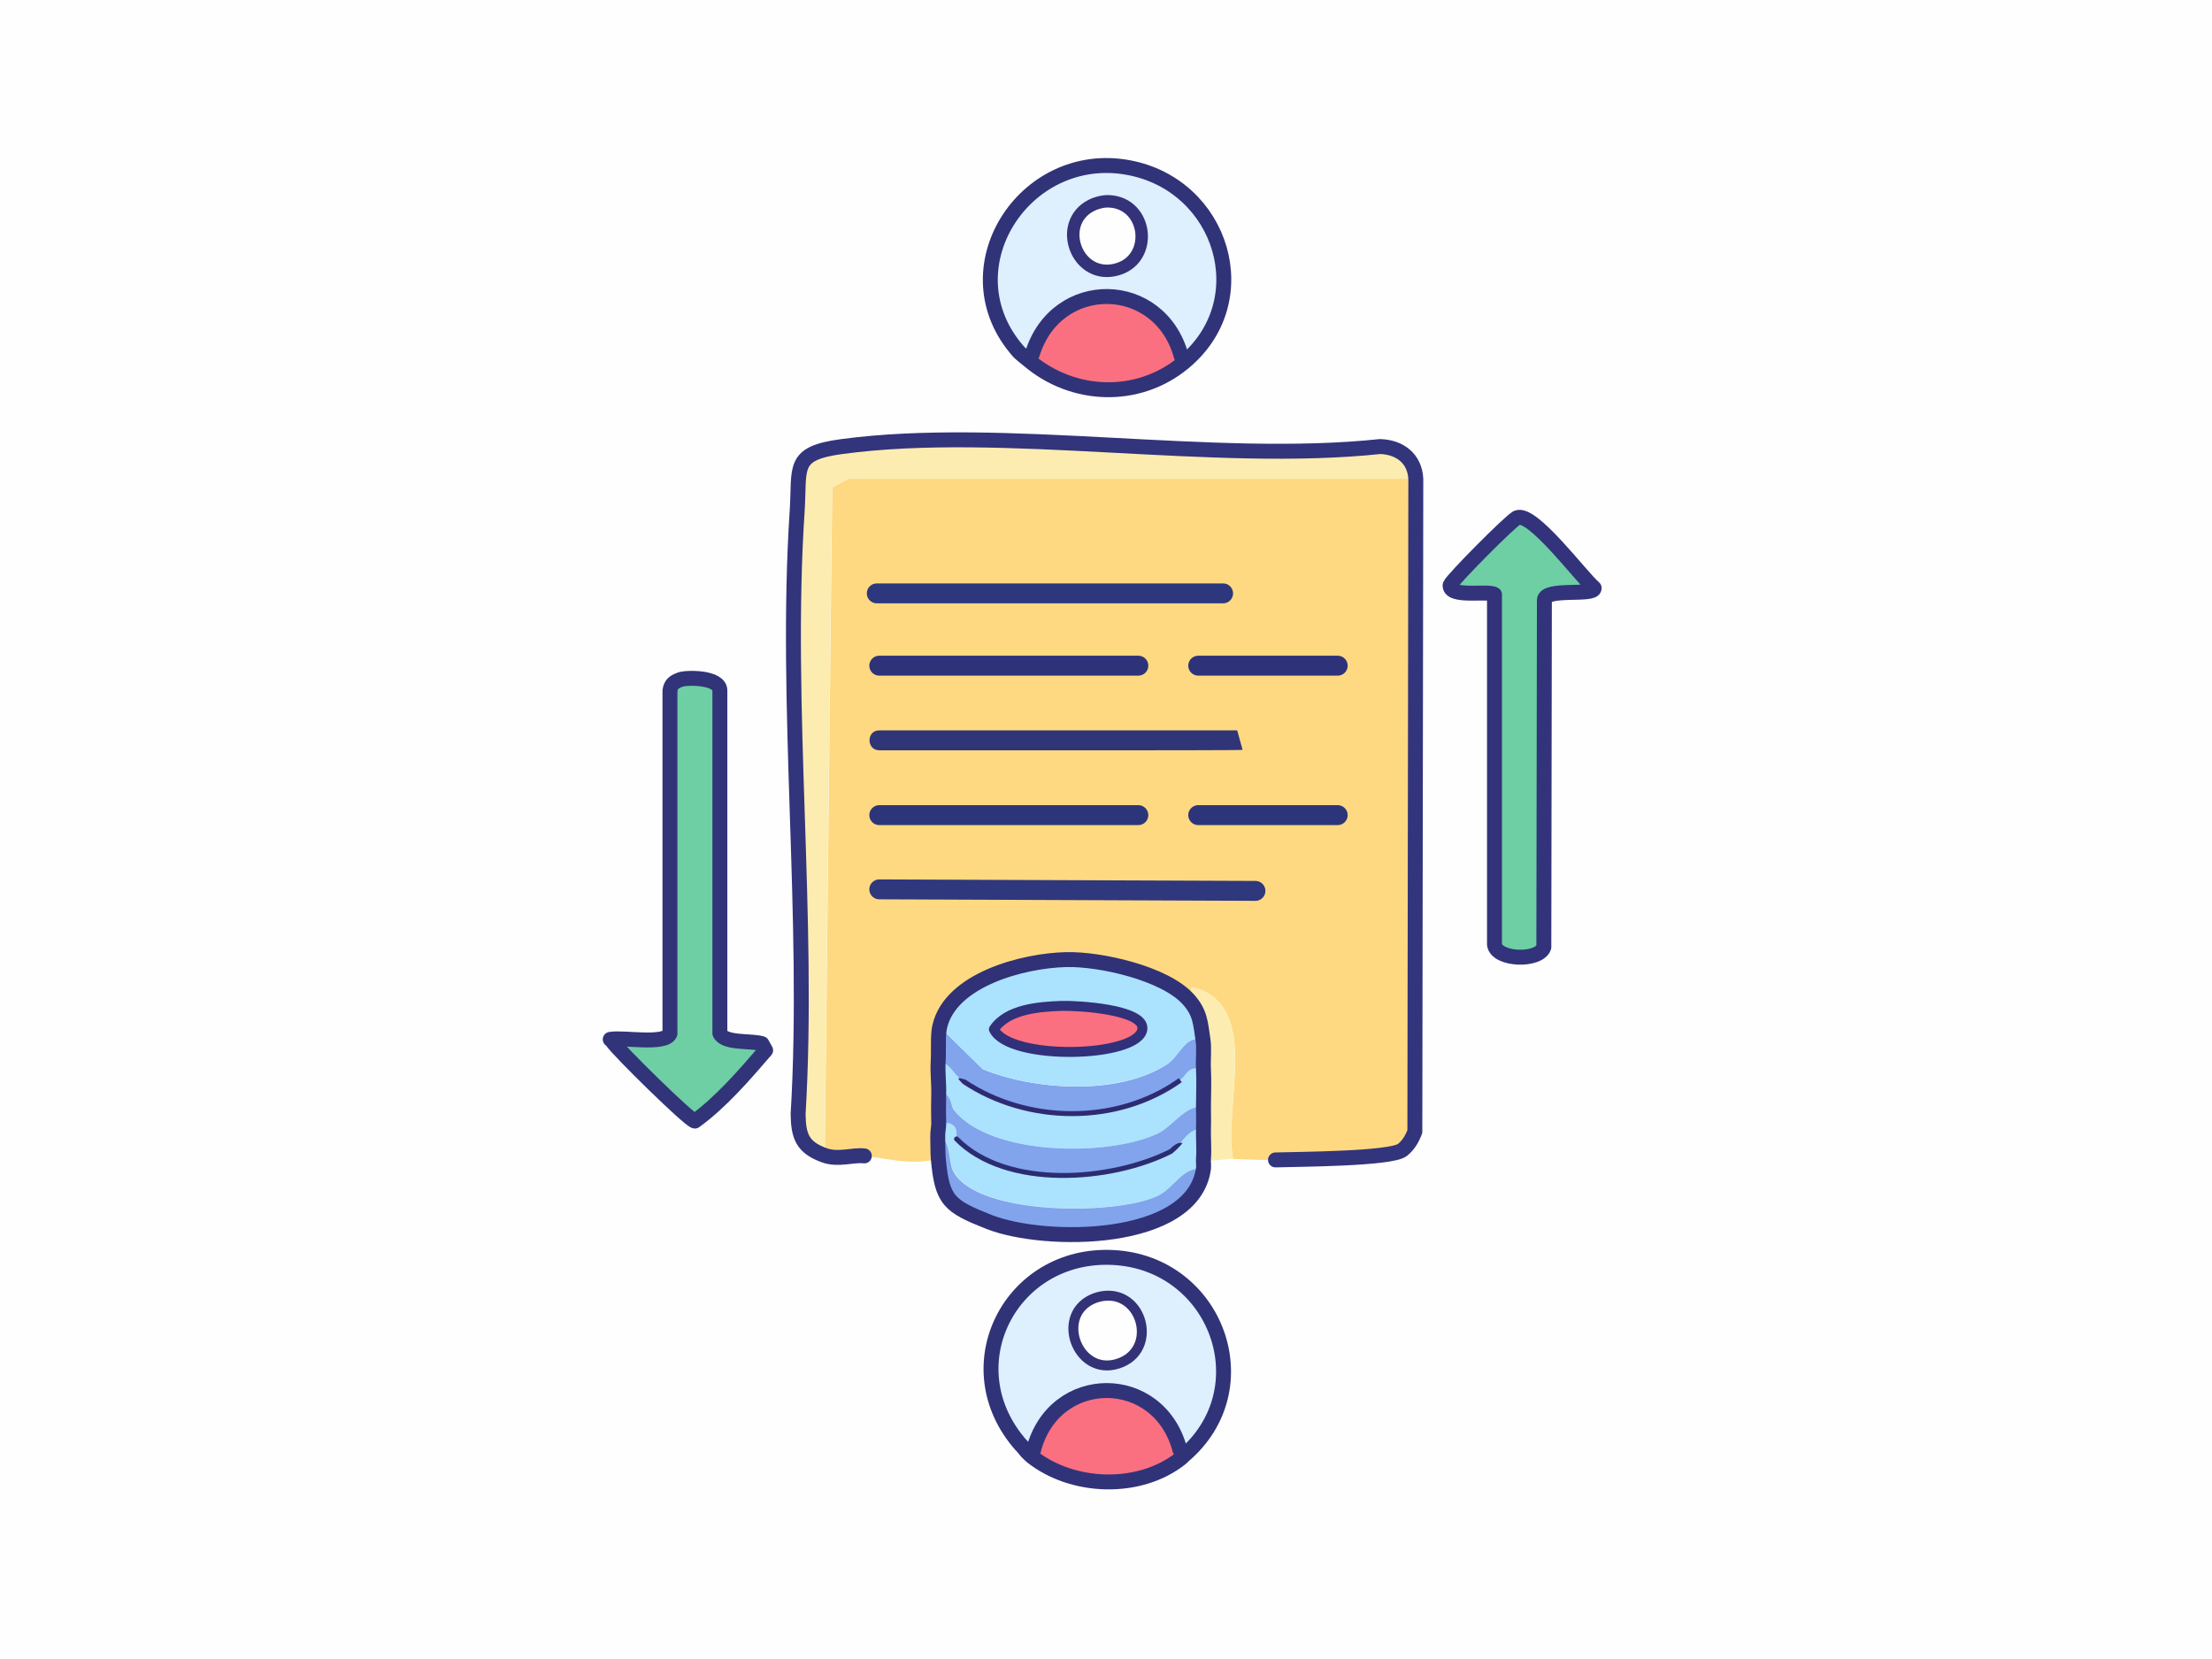
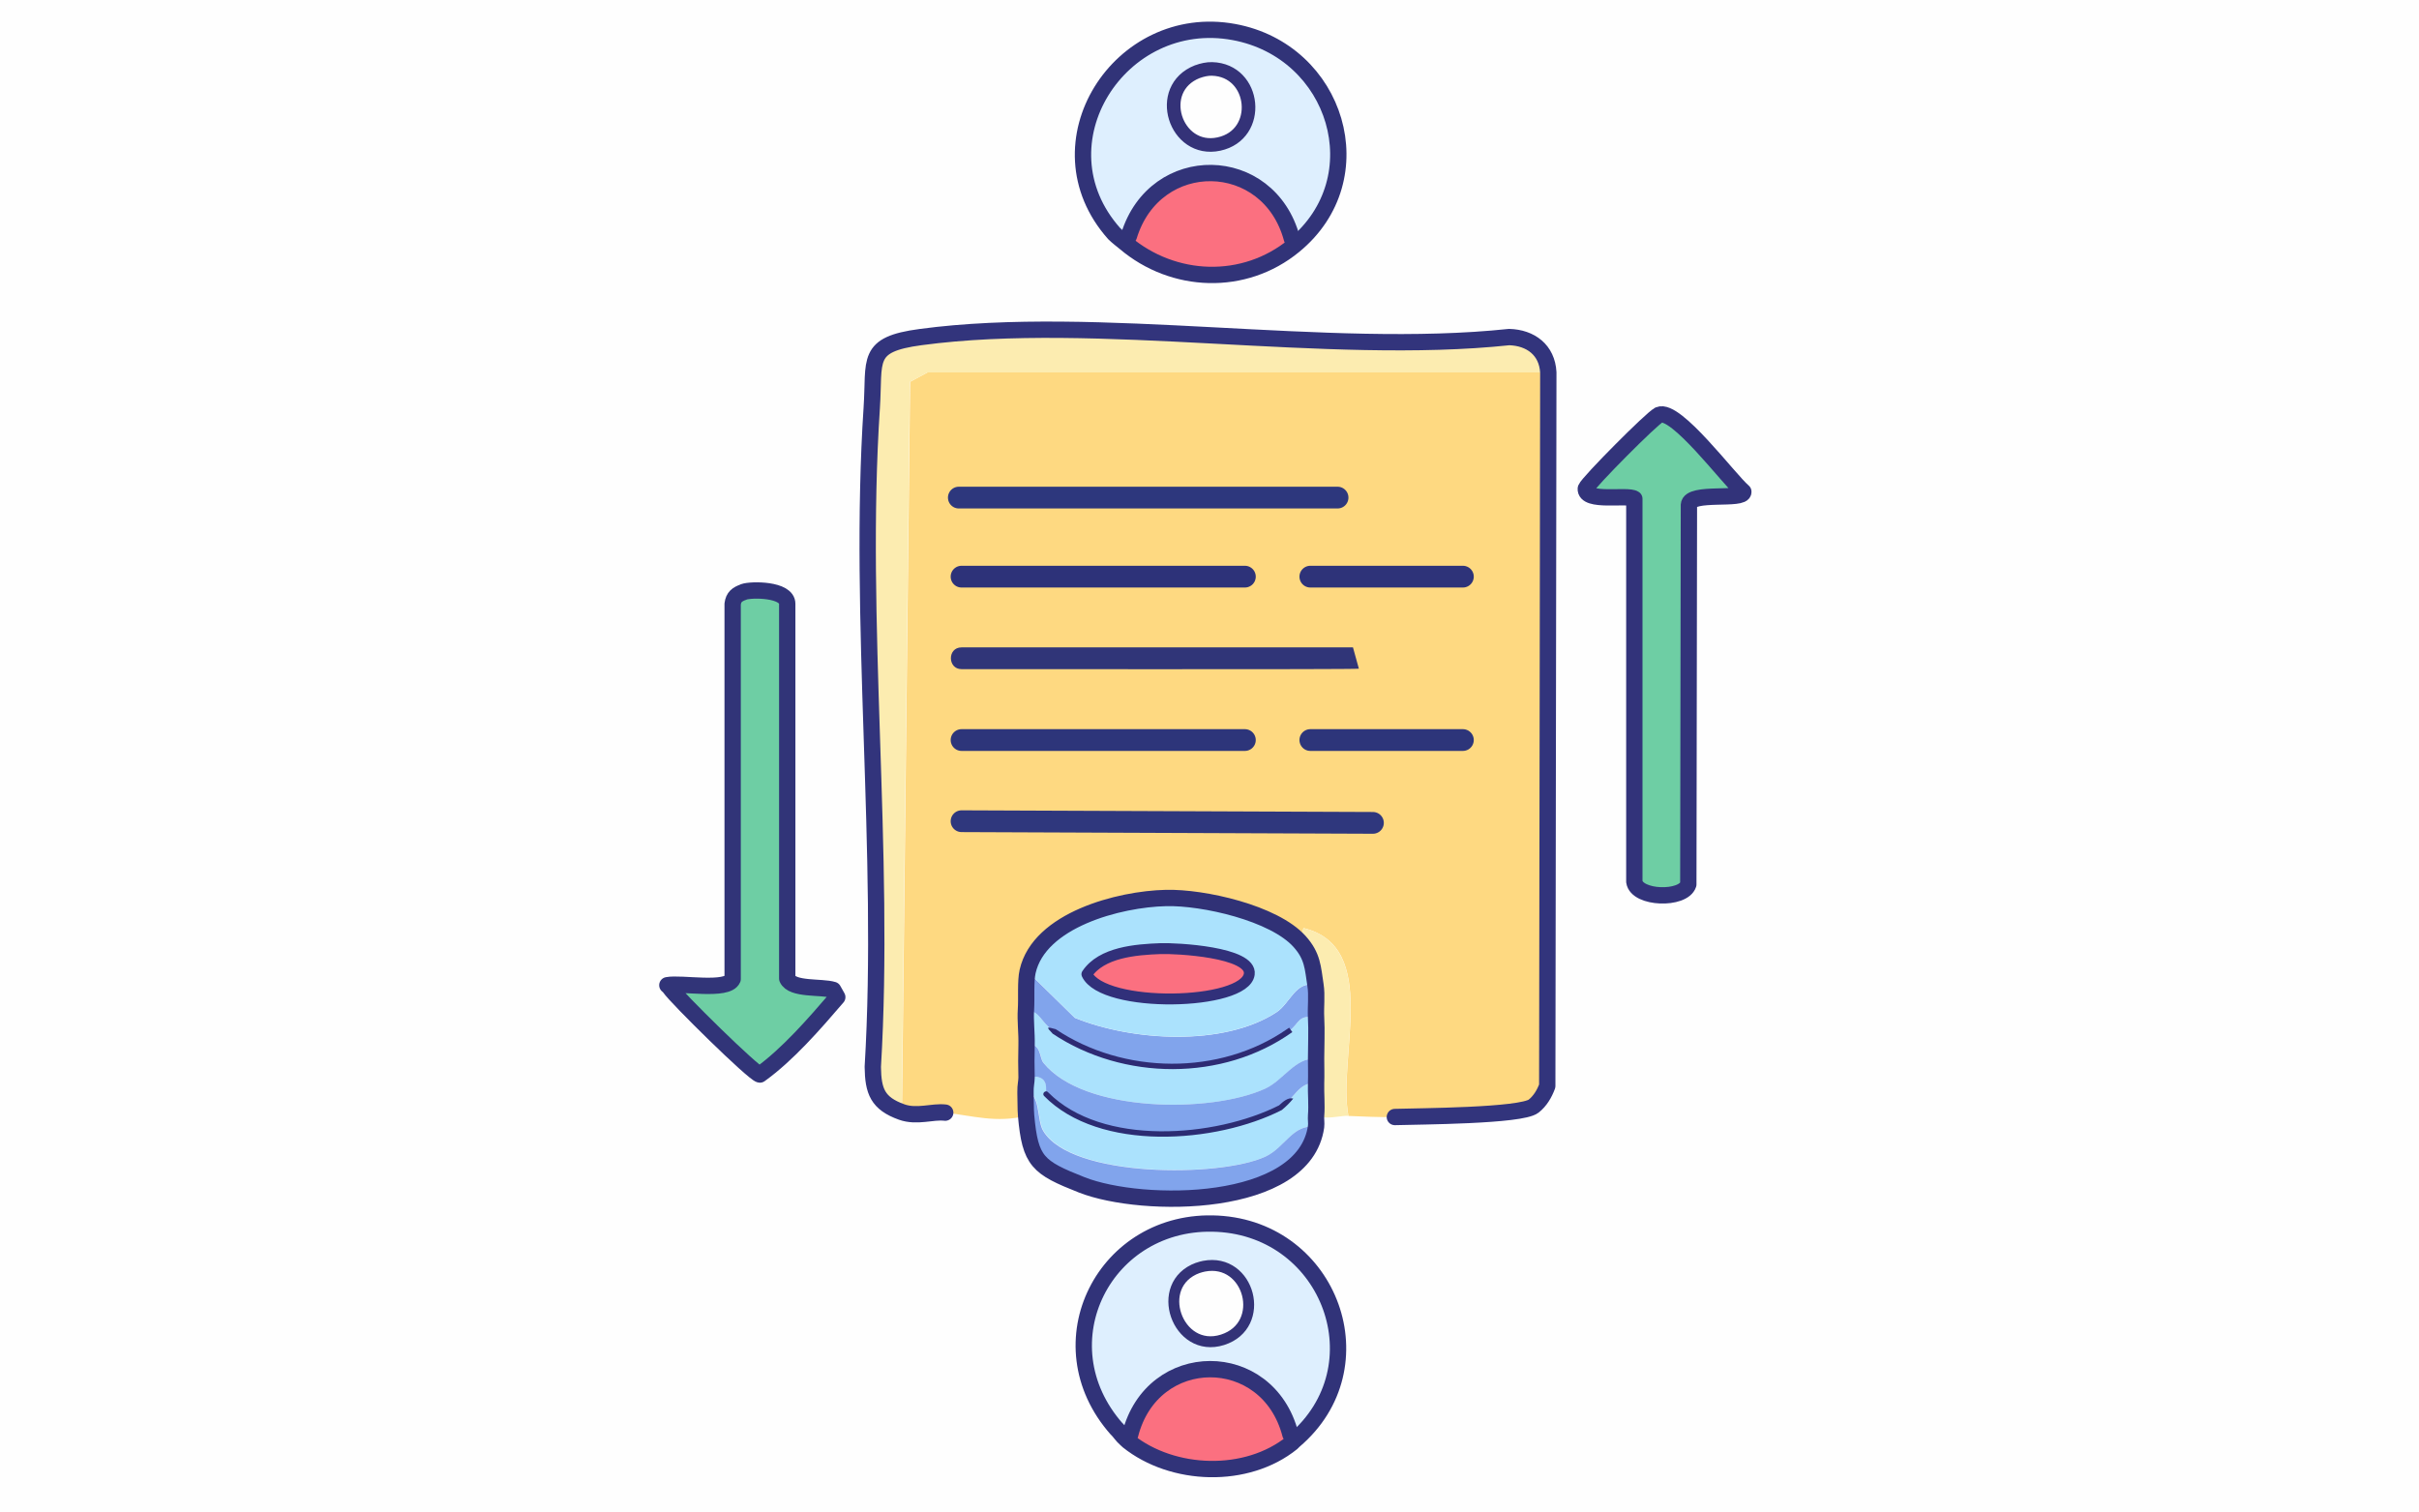
- <svg xmlns="http://www.w3.org/2000/svg" id="Layer_1" version="1.1" viewBox="0 0 160 120">
+ <svg xmlns="http://www.w3.org/2000/svg" id="Layer_1" version="1.1" viewBox="0 0 160 100">
  <defs>
    <style>
      .st0 {
        stroke: #32337a;
      }

      .st0, .st1, .st2, .st3, .st4, .st5, .st6, .st7, .st8, .st9, .st10, .st11, .st12, .st13 {
        stroke-linecap: round;
        stroke-linejoin: round;
      }

      .st0, .st2, .st3, .st7, .st9, .st10 {
        stroke-width: 1.08px;
      }

      .st0, .st7 {
        fill: #6ecea4;
      }

      .st1 {
        stroke: #31307a;
      }

      .st1, .st14 {
        fill: #fb7080;
      }

      .st1, .st6 {
        stroke-width: .72px;
      }

      .st2 {
        stroke: #313378;
      }

      .st2, .st3, .st4, .st5, .st9, .st10, .st11, .st12, .st13 {
        fill: none;
      }

      .st15 {
        fill: #2e2b73;
      }

      .st16 {
        fill: #deeffe;
      }

      .st3 {
        stroke: #303176;
      }

      .st4 {
        stroke: #2e3379;
      }

      .st4, .st5, .st11, .st12, .st13 {
        stroke-width: 1.44px;
      }

      .st5 {
        stroke: #2f377d;
      }

      .st17 {
        fill: #2c2c72;
      }

      .st18 {
        fill: #fed981;
      }

      .st19 {
        fill: #303578;
      }

      .st6 {
        stroke: #333277;
      }

      .st6, .st20, .st8 {
        fill: #fefefe;
      }

      .st7 {
        stroke: #313478;
      }

      .st21 {
        fill: #abe2fd;
      }

      .st22 {
        fill: #fcecb0;
      }

      .st8 {
        stroke: #343278;
        stroke-width: .9px;
      }

      .st9 {
        stroke: #32347c;
      }

      .st10 {
        stroke: #313379;
      }

      .st11 {
        stroke: #2d377d;
      }

      .st12 {
        stroke: #2d3279;
      }

      .st13 {
        stroke: #2d357a;
      }

      .st23 {
        fill: #81a4ec;
      }
    </style>
  </defs>
  <g id="Generative_Object">
    <g>
-       <rect class="st20" x="-23.06" y="-20.5" width="206.13" height="160" />
+       <rect class="st20" x="-23.06" y="-30.5" width="206.13" height="160" />
      <g>
        <g>
-           <path class="st18" d="M102.41,34.64l-.07,47.21c-.19.51-.47.99-.9,1.33-.83.65-7.56.67-9.18.72-1.06.03-2.02-.04-3.07-.07-.74-3.88,2.13-11.2-2.97-12.43l-.27.9c-1.69-1.89-6.38-2.94-8.83-2.88-3.11.07-8.38,1.45-9.15,4.86-.15.65-.06,1.77-.11,2.52s.06,1.54.04,2.34c-.02.74-.02,1.42,0,2.16,0,.25-.08.58-.07.9v.18c.02.47,0,.97.04,1.44-1.95.49-3.53,0-5.33-.21-.85-.1-1.86.32-2.88-.04l.54-48.31,1.17-.63h41.06-.02Z" />
-           <path class="st22" d="M102.41,34.64h-41.06l-1.17.63-.54,48.31c-1.59-.57-1.89-1.37-1.91-2.99.85-14.22-1-29.51-.07-43.6.21-3.18-.44-4.19,3.24-4.68,11.67-1.57,26.87,1.28,38.92,0,1.42.04,2.51.85,2.59,2.34h0Z" />
+           <path class="st18" d="M102.41,24.64l-.07,47.21c-.19.51-.47.99-.9,1.33-.83.65-7.56.67-9.18.72-1.06.03-2.02-.04-3.07-.07-.74-3.88,2.13-11.2-2.97-12.43l-.27.9c-1.69-1.89-6.38-2.94-8.83-2.88-3.11.07-8.38,1.45-9.15,4.86-.15.65-.06,1.77-.11,2.52s.06,1.54.04,2.34c-.02.74-.02,1.42,0,2.16,0,.25-.08.58-.07.9v.18c.02.47,0,.97.04,1.44-1.95.49-3.53,0-5.33-.21-.85-.1-1.86.32-2.88-.04l.54-48.31,1.17-.63h41.06-.02Z" />
+           <path class="st22" d="M102.41,24.64h-41.06l-1.17.63-.54,48.31c-1.59-.57-1.89-1.37-1.91-2.99.85-14.22-1-29.51-.07-43.6.21-3.18-.44-4.19,3.24-4.68,11.67-1.57,26.87,1.28,38.92,0,1.42.04,2.51.85,2.59,2.34h0Z" />
        </g>
-         <path class="st7" d="M49.19,49.16c.49-.18,2.89-.19,2.88.79v24.79c.33.76,2.26.51,3.04.75l.27.48c-1.52,1.77-3.28,3.8-5.12,5.12-.41-.06-5.51-5.08-5.97-5.76-.04-.06-.1-.11-.15-.15.92-.18,3.97.42,4.32-.41v-24.81c.06-.47.3-.64.72-.79h0Z" />
-         <path class="st0" d="M109.73,37.45c1.11-.48,4.62,4.26,5.58,5.08.06.62-3.55-.05-3.6.87l-.04,25.11c-.34,1.04-3.41.95-3.57-.18v-25.33c-.42-.31-3.29.28-3.21-.68.16-.41,4.4-4.68,4.83-4.86h0Z" />
+         <path class="st7" d="M49.19,39.16c.49-.18,2.89-.19,2.88.79v24.79c.33.76,2.26.51,3.04.75l.27.48c-1.52,1.77-3.28,3.8-5.12,5.12-.41-.06-5.51-5.08-5.97-5.76-.04-.06-.1-.11-.15-.15.92-.18,3.97.42,4.32-.41v-24.81c.06-.47.3-.64.72-.79h0Z" />
+         <path class="st0" d="M109.73,27.45c1.11-.48,4.62,4.26,5.58,5.08.06.62-3.55-.05-3.6.87l-.04,25.11c-.34,1.04-3.41.95-3.57-.18v-25.33c-.42-.31-3.29.28-3.21-.68.16-.41,4.4-4.68,4.83-4.86h0Z" />
        <g>
-           <path class="st14" d="M85.59,26.25c-3.3,2.71-7.98,2.52-11.18-.19l.26-.46c1.73-5.64,9.24-5.51,10.78.18l.14.46h0Z" />
+           <path class="st14" d="M85.59,16.25c-3.3,2.71-7.98,2.52-11.18-.19l.26-.46c1.73-5.64,9.24-5.51,10.78.18l.14.46h0Z" />
          <g>
-             <path class="st16" d="M85.59,26.25l-.14-.46c-1.53-5.7-9.05-5.82-10.78-.18l-.26.46c-.24-.2-.5-.39-.72-.61h0c-5.27-5.93.38-14.73,7.93-13.33,6.81,1.26,9.41,9.67,3.97,14.13h0Z" />
-             <path class="st8" d="M79.21,14.74c.29-.11.65-.19.96-.18,2.91.08,3.34,4.35.45,4.97s-4.28-3.67-1.42-4.79h.01Z" />
+             <path class="st16" d="M85.59,16.25l-.14-.46c-1.53-5.7-9.05-5.82-10.78-.18l-.26.46c-.24-.2-.5-.39-.72-.61h0c-5.27-5.93.38-14.73,7.93-13.33,6.81,1.26,9.41,9.67,3.97,14.13h0Z" />
+             <path class="st8" d="M79.21,4.74c.29-.11.65-.19.96-.18,2.91.08,3.34,4.35.45,4.97s-4.28-3.67-1.42-4.79c0,0,.01,0,.01,0Z" />
          </g>
        </g>
        <g>
          <g>
-             <path class="st14" d="M85.46,105.45c-2.99,2.42-7.89,2.26-10.86-.12-.05-.04-.1-.09-.15-.14l.3-.27c1.46-5.77,9.1-5.79,10.6-.03l.26.42c-.05.04-.09.1-.14.14h-.01Z" />
+             <path class="st14" d="M85.46,95.45c-2.99,2.42-7.89,2.26-10.86-.12-.05-.04-.1-.09-.15-.14l.3-.27c1.46-5.77,9.1-5.79,10.6-.03l.26.42c-.05.04-.09.1-.14.14h-.01Z" />
            <g>
-               <path class="st16" d="M85.46,105.45c.05-.04.09-.1.14-.14l-.26-.42c-1.5-5.76-9.14-5.74-10.6.03l-.3.27c.05.04.1.09.15.14-.05-.04-.1-.09-.15-.14-.22-.19-.37-.43-.57-.64h0c-5.03-5.68-.79-13.99,6.67-13.59s10.8,9.47,5.06,14.35c-.05.04-.09.1-.14.14Z" />
-               <path class="st6" d="M79.24,93.88c.13-.05.27-.08.4-.11,3.02-.58,4.21,3.92,1.22,4.87s-4.63-3.67-1.63-4.76h0Z" />
+               <path class="st16" d="M85.46,95.45c.05-.04.09-.1.14-.14l-.26-.42c-1.5-5.76-9.14-5.74-10.6.03l-.3.27c.05.04.1.09.15.14-.05-.04-.1-.09-.15-.14-.22-.19-.37-.43-.57-.64h0c-5.03-5.68-.79-13.99,6.67-13.59s10.8,9.47,5.06,14.35c-.05.04-.09.1-.14.14Z" />
+               <path class="st6" d="M79.24,83.88c.13-.05.27-.08.4-.11,3.02-.58,4.21,3.92,1.22,4.87s-4.63-3.67-1.63-4.76h0Z" />
            </g>
          </g>
          <g>
-             <path class="st21" d="M87.03,81.66c-.02.71.06,1.45,0,2.16-.02.24.03.49,0,.72-1.49-.21-2.04,1.39-3.33,1.98-3,1.37-12.82,1.41-14.68-1.71-.45-.76-.15-2.52-1.19-2.61v.18-.18c-.01-.32.08-.65.07-.9,1.67-.38,1.22.99,1.3,1.08,2.98,3.57,11.83,3.06,15.5.9.89-.53,1.2-1.72,2.34-1.62h0Z" />
-             <path class="st23" d="M87.03,84.55c-.76,5.44-11.47,5.44-15.5,3.86-2.91-1.14-3.41-1.54-3.68-4.58-.04-.47-.02-.97-.04-1.44v-.18c1.04.09.74,1.86,1.19,2.61,1.86,3.12,11.68,3.08,14.68,1.71,1.3-.59,1.84-2.19,3.33-1.98h.02Z" />
-             <path class="st22" d="M89.19,83.82c-.51-.02-1.5.27-2.16,0,.06-.71-.02-1.45,0-2.16.02-.54,0-1.08,0-1.62,0-.89.05-1.81,0-2.7-.04-.71.07-1.45-.04-2.16-.18-1.16-.18-1.91-1.05-2.88l.27-.9c5.1,1.23,2.23,8.55,2.97,12.43h.01Z" />
-             <path class="st21" d="M87.03,77.34c.05.89,0,1.81,0,2.7-1.34-.08-2.14,1.43-3.33,1.98-3.58,1.65-12.02,1.6-14.68-1.71-.27-.34-.13-1.37-1.12-1.17.02-.8-.09-1.59-.04-2.34,1,.13.93.8,1.87,1.44,4.45,3.03,11.07,3.13,15.5,0,.73-.51.62-1.17,1.8-.9Z" />
-             <path class="st23" d="M86.99,75.18c.11.71,0,1.45.04,2.16-1.18-.27-1.08.39-1.8.9-4.43,3.13-11.05,3.03-15.5,0-.94-.64-.88-1.31-1.87-1.44.05-.75-.04-1.87.11-2.52l3.12,3.06c3.77,1.54,9.83,1.92,13.33-.36.91-.59,1.29-2.13,2.58-1.8h-.01Z" />
-             <path class="st23" d="M87.03,80.04c0,.54.02,1.08,0,1.62-1.14-.1-1.45,1.1-2.34,1.62-3.67,2.16-12.52,2.67-15.5-.9-.07-.09.37-1.46-1.3-1.08-.02-.74-.02-1.42,0-2.16.99-.2.84.83,1.12,1.17,2.66,3.31,11.1,3.36,14.68,1.71,1.19-.55,1.99-2.06,3.33-1.98h0Z" />
+             <path class="st21" d="M87.03,71.66c-.02.71.06,1.45,0,2.16-.02.24.03.49,0,.72-1.49-.21-2.04,1.39-3.33,1.98-3,1.37-12.82,1.41-14.68-1.71-.45-.76-.15-2.52-1.19-2.61v.18-.18c-.01-.32.08-.65.07-.9,1.67-.38,1.22.99,1.3,1.08,2.98,3.57,11.83,3.06,15.5.9.89-.53,1.2-1.72,2.34-1.62h0Z" />
+             <path class="st23" d="M87.03,74.55c-.76,5.44-11.47,5.44-15.5,3.86-2.91-1.14-3.41-1.54-3.68-4.58-.04-.47-.02-.97-.04-1.44v-.18c1.04.09.74,1.86,1.19,2.61,1.86,3.12,11.68,3.08,14.68,1.71,1.3-.59,1.84-2.19,3.33-1.98,0,0,.02,0,.02,0Z" />
+             <path class="st22" d="M89.19,73.82c-.51-.02-1.5.27-2.16,0,.06-.71-.02-1.45,0-2.16.02-.54,0-1.08,0-1.62,0-.89.05-1.81,0-2.7-.04-.71.07-1.45-.04-2.16-.18-1.16-.18-1.91-1.05-2.88l.27-.9c5.1,1.23,2.23,8.55,2.97,12.43h.01Z" />
+             <path class="st21" d="M87.03,67.34c.05.89,0,1.81,0,2.7-1.34-.08-2.14,1.43-3.33,1.98-3.58,1.65-12.02,1.6-14.68-1.71-.27-.34-.13-1.37-1.12-1.17.02-.8-.09-1.59-.04-2.34,1,.13.93.8,1.87,1.44,4.45,3.03,11.07,3.13,15.5,0,.73-.51.62-1.17,1.8-.9Z" />
+             <path class="st23" d="M86.99,65.18c.11.71,0,1.45.04,2.16-1.18-.27-1.08.39-1.8.9-4.43,3.13-11.05,3.03-15.5,0-.94-.64-.88-1.31-1.87-1.44.05-.75-.04-1.87.11-2.52l3.12,3.06c3.77,1.54,9.83,1.92,13.33-.36.91-.59,1.29-2.13,2.58-1.8h-.01Z" />
+             <path class="st23" d="M87.03,70.04c0,.54.02,1.08,0,1.62-1.14-.1-1.45,1.1-2.34,1.62-3.67,2.16-12.52,2.67-15.5-.9-.07-.09.37-1.46-1.3-1.08-.02-.74-.02-1.42,0-2.16.99-.2.84.83,1.12,1.17,2.66,3.31,11.1,3.36,14.68,1.71,1.19-.55,1.99-2.06,3.33-1.98h0Z" />
            <g>
-               <path class="st21" d="M85.95,72.29c.87.97.87,1.72,1.05,2.88-1.29-.33-1.67,1.21-2.58,1.8-3.51,2.28-9.57,1.9-13.33.36l-3.12-3.06c.77-3.41,6.04-4.8,9.15-4.86,2.45-.05,7.14.99,8.83,2.88Z" />
-               <path class="st1" d="M76.76,72.76c1.02-.04,6.07.22,5.87,1.69-.28,2.08-9.68,2.29-10.74,0,.97-1.46,3.26-1.63,4.86-1.69h0Z" />
+               <path class="st21" d="M85.95,62.29c.87.97.87,1.72,1.05,2.88-1.29-.33-1.67,1.21-2.58,1.8-3.51,2.28-9.57,1.9-13.33.36l-3.12-3.06c.77-3.41,6.04-4.8,9.15-4.86,2.45-.05,7.14.99,8.83,2.88Z" />
+               <path class="st1" d="M76.76,62.76c1.02-.04,6.07.22,5.87,1.69-.28,2.08-9.68,2.29-10.74,0,.97-1.46,3.26-1.63,4.86-1.69h0Z" />
            </g>
          </g>
        </g>
      </g>
    </g>
    <g>
-       <path class="st9" d="M62.52,83.61c-.85-.1-1.86.32-2.88-.04-1.59-.57-1.89-1.37-1.91-2.99.85-14.22-1-29.51-.07-43.6.21-3.18-.44-4.19,3.24-4.68,11.67-1.57,26.87,1.28,38.92,0,1.42.04,2.51.85,2.59,2.34l-.07,47.21c-.19.51-.47.99-.9,1.33-.83.65-7.56.67-9.18.72" />
-       <line class="st13" x1="86.67" y1="58.96" x2="96.76" y2="58.96" />
-       <line class="st4" x1="86.67" y1="48.15" x2="96.76" y2="48.15" />
-       <path class="st19" d="M63.6,52.83h25.89c.07.24.36,1.31.39,1.41-.22.06-25.23.02-26.28.03-.93,0-.95-1.44,0-1.44h0Z" />
-       <line class="st11" x1="63.42" y1="42.92" x2="88.47" y2="42.92" />
-       <line class="st12" x1="63.6" y1="48.15" x2="82.34" y2="48.15" />
-       <path class="st10" d="M74.75,104.92c1.46-5.77,9.1-5.79,10.6-.03" />
-       <path class="st10" d="M73.87,104.55c-5.03-5.68-.79-13.99,6.67-13.59s10.8,9.47,5.06,14.35c-.05.04-.09.1-.14.14-2.99,2.42-7.89,2.26-10.86-.12-.05-.04-.1-.09-.15-.14-.22-.19-.37-.43-.57-.64h0Z" />
-       <path class="st2" d="M85.45,25.79c-1.53-5.7-9.05-5.82-10.78-.18" />
-       <path class="st2" d="M73.69,25.45c-5.27-5.93.38-14.73,7.93-13.33,6.81,1.26,9.41,9.67,3.97,14.13-3.3,2.71-7.98,2.52-11.18-.19-.24-.2-.5-.39-.72-.61h0Z" />
-       <path class="st15" d="M69.83,78.09c4.48,3,10.84,3.09,15.29,0l.15-.1.21.29c-4.59,3.28-11.19,3.22-15.85.11-.45-.47-.41-.47.2-.3h0Z" />
-       <path class="st17" d="M69.33,82.27c3.57,3.59,11.04,2.99,15.27.86.25-.23.59-.55.94-.45-.22.27-.48.53-.76.76-4.34,2.21-12.07,2.8-15.73-.94-.15-.18.13-.42.28-.23h0Z" />
-       <path class="st3" d="M77.12,69.41c-3.11.07-8.38,1.45-9.15,4.86-.15.65-.06,1.77-.11,2.52s.06,1.54.04,2.34c-.02.74-.02,1.42,0,2.16,0,.25-.08.58-.07.9v.18c.02.47,0,.97.04,1.44.27,3.04.77,3.43,3.68,4.58,4.02,1.58,14.74,1.58,15.5-3.86.03-.23-.02-.49,0-.72.06-.71-.02-1.45,0-2.16.02-.54,0-1.08,0-1.62,0-.89.05-1.81,0-2.7-.04-.71.07-1.45-.04-2.16-.18-1.16-.18-1.91-1.05-2.88-1.69-1.89-6.38-2.94-8.83-2.88h0Z" />
-       <line class="st5" x1="90.81" y1="64.44" x2="63.6" y2="64.33" />
-       <line class="st13" x1="63.6" y1="58.96" x2="82.34" y2="58.96" />
+       <path class="st9" d="M62.52,73.61c-.85-.1-1.86.32-2.88-.04-1.59-.57-1.89-1.37-1.91-2.99.85-14.22-1-29.51-.07-43.6.21-3.18-.44-4.19,3.24-4.68,11.67-1.57,26.87,1.28,38.92,0,1.42.04,2.51.85,2.59,2.34l-.07,47.21c-.19.51-.47.99-.9,1.33-.83.65-7.56.67-9.18.72" />
+       <line class="st13" x1="86.67" y1="48.96" x2="96.76" y2="48.96" />
+       <line class="st4" x1="86.67" y1="38.15" x2="96.76" y2="38.15" />
+       <path class="st19" d="M63.6,42.83h25.89c.07.24.36,1.31.39,1.41-.22.06-25.23.02-26.28.03-.93,0-.95-1.44,0-1.44h0Z" />
+       <line class="st11" x1="63.42" y1="32.92" x2="88.47" y2="32.92" />
+       <line class="st12" x1="63.6" y1="38.15" x2="82.34" y2="38.15" />
+       <path class="st10" d="M74.75,94.92c1.46-5.77,9.1-5.79,10.6-.03" />
+       <path class="st10" d="M73.87,94.55c-5.03-5.68-.79-13.99,6.67-13.59s10.8,9.47,5.06,14.35c-.05.04-.09.1-.14.14-2.99,2.42-7.89,2.26-10.86-.12-.05-.04-.1-.09-.15-.14-.22-.19-.37-.43-.57-.64h0Z" />
+       <path class="st2" d="M85.45,15.79c-1.53-5.7-9.05-5.82-10.78-.18" />
+       <path class="st2" d="M73.69,15.45c-5.27-5.93.38-14.73,7.93-13.33,6.81,1.26,9.41,9.67,3.97,14.13-3.3,2.71-7.98,2.52-11.18-.19-.24-.2-.5-.39-.72-.61h0Z" />
+       <path class="st15" d="M69.83,68.09c4.48,3,10.84,3.09,15.29,0l.15-.1.21.29c-4.59,3.28-11.19,3.22-15.85.11-.45-.47-.41-.47.2-.3h0Z" />
+       <path class="st17" d="M69.33,72.27c3.57,3.59,11.04,2.99,15.27.86.25-.23.59-.55.94-.45-.22.27-.48.53-.76.76-4.34,2.21-12.07,2.8-15.73-.94-.15-.18.13-.42.28-.23h0Z" />
+       <path class="st3" d="M77.12,59.41c-3.11.07-8.38,1.45-9.15,4.86-.15.65-.06,1.77-.11,2.52s.06,1.54.04,2.34c-.02.74-.02,1.42,0,2.16,0,.25-.08.58-.07.9v.18c.02.47,0,.97.04,1.44.27,3.04.77,3.43,3.68,4.58,4.02,1.58,14.74,1.58,15.5-3.86.03-.23-.02-.49,0-.72.06-.71-.02-1.45,0-2.16.02-.54,0-1.08,0-1.62,0-.89.05-1.81,0-2.7-.04-.71.07-1.45-.04-2.16-.18-1.16-.18-1.91-1.05-2.88-1.69-1.89-6.38-2.94-8.83-2.88h0Z" />
+       <line class="st5" x1="90.81" y1="54.44" x2="63.6" y2="54.33" />
+       <line class="st13" x1="63.6" y1="48.96" x2="82.34" y2="48.96" />
    </g>
  </g>
</svg>
